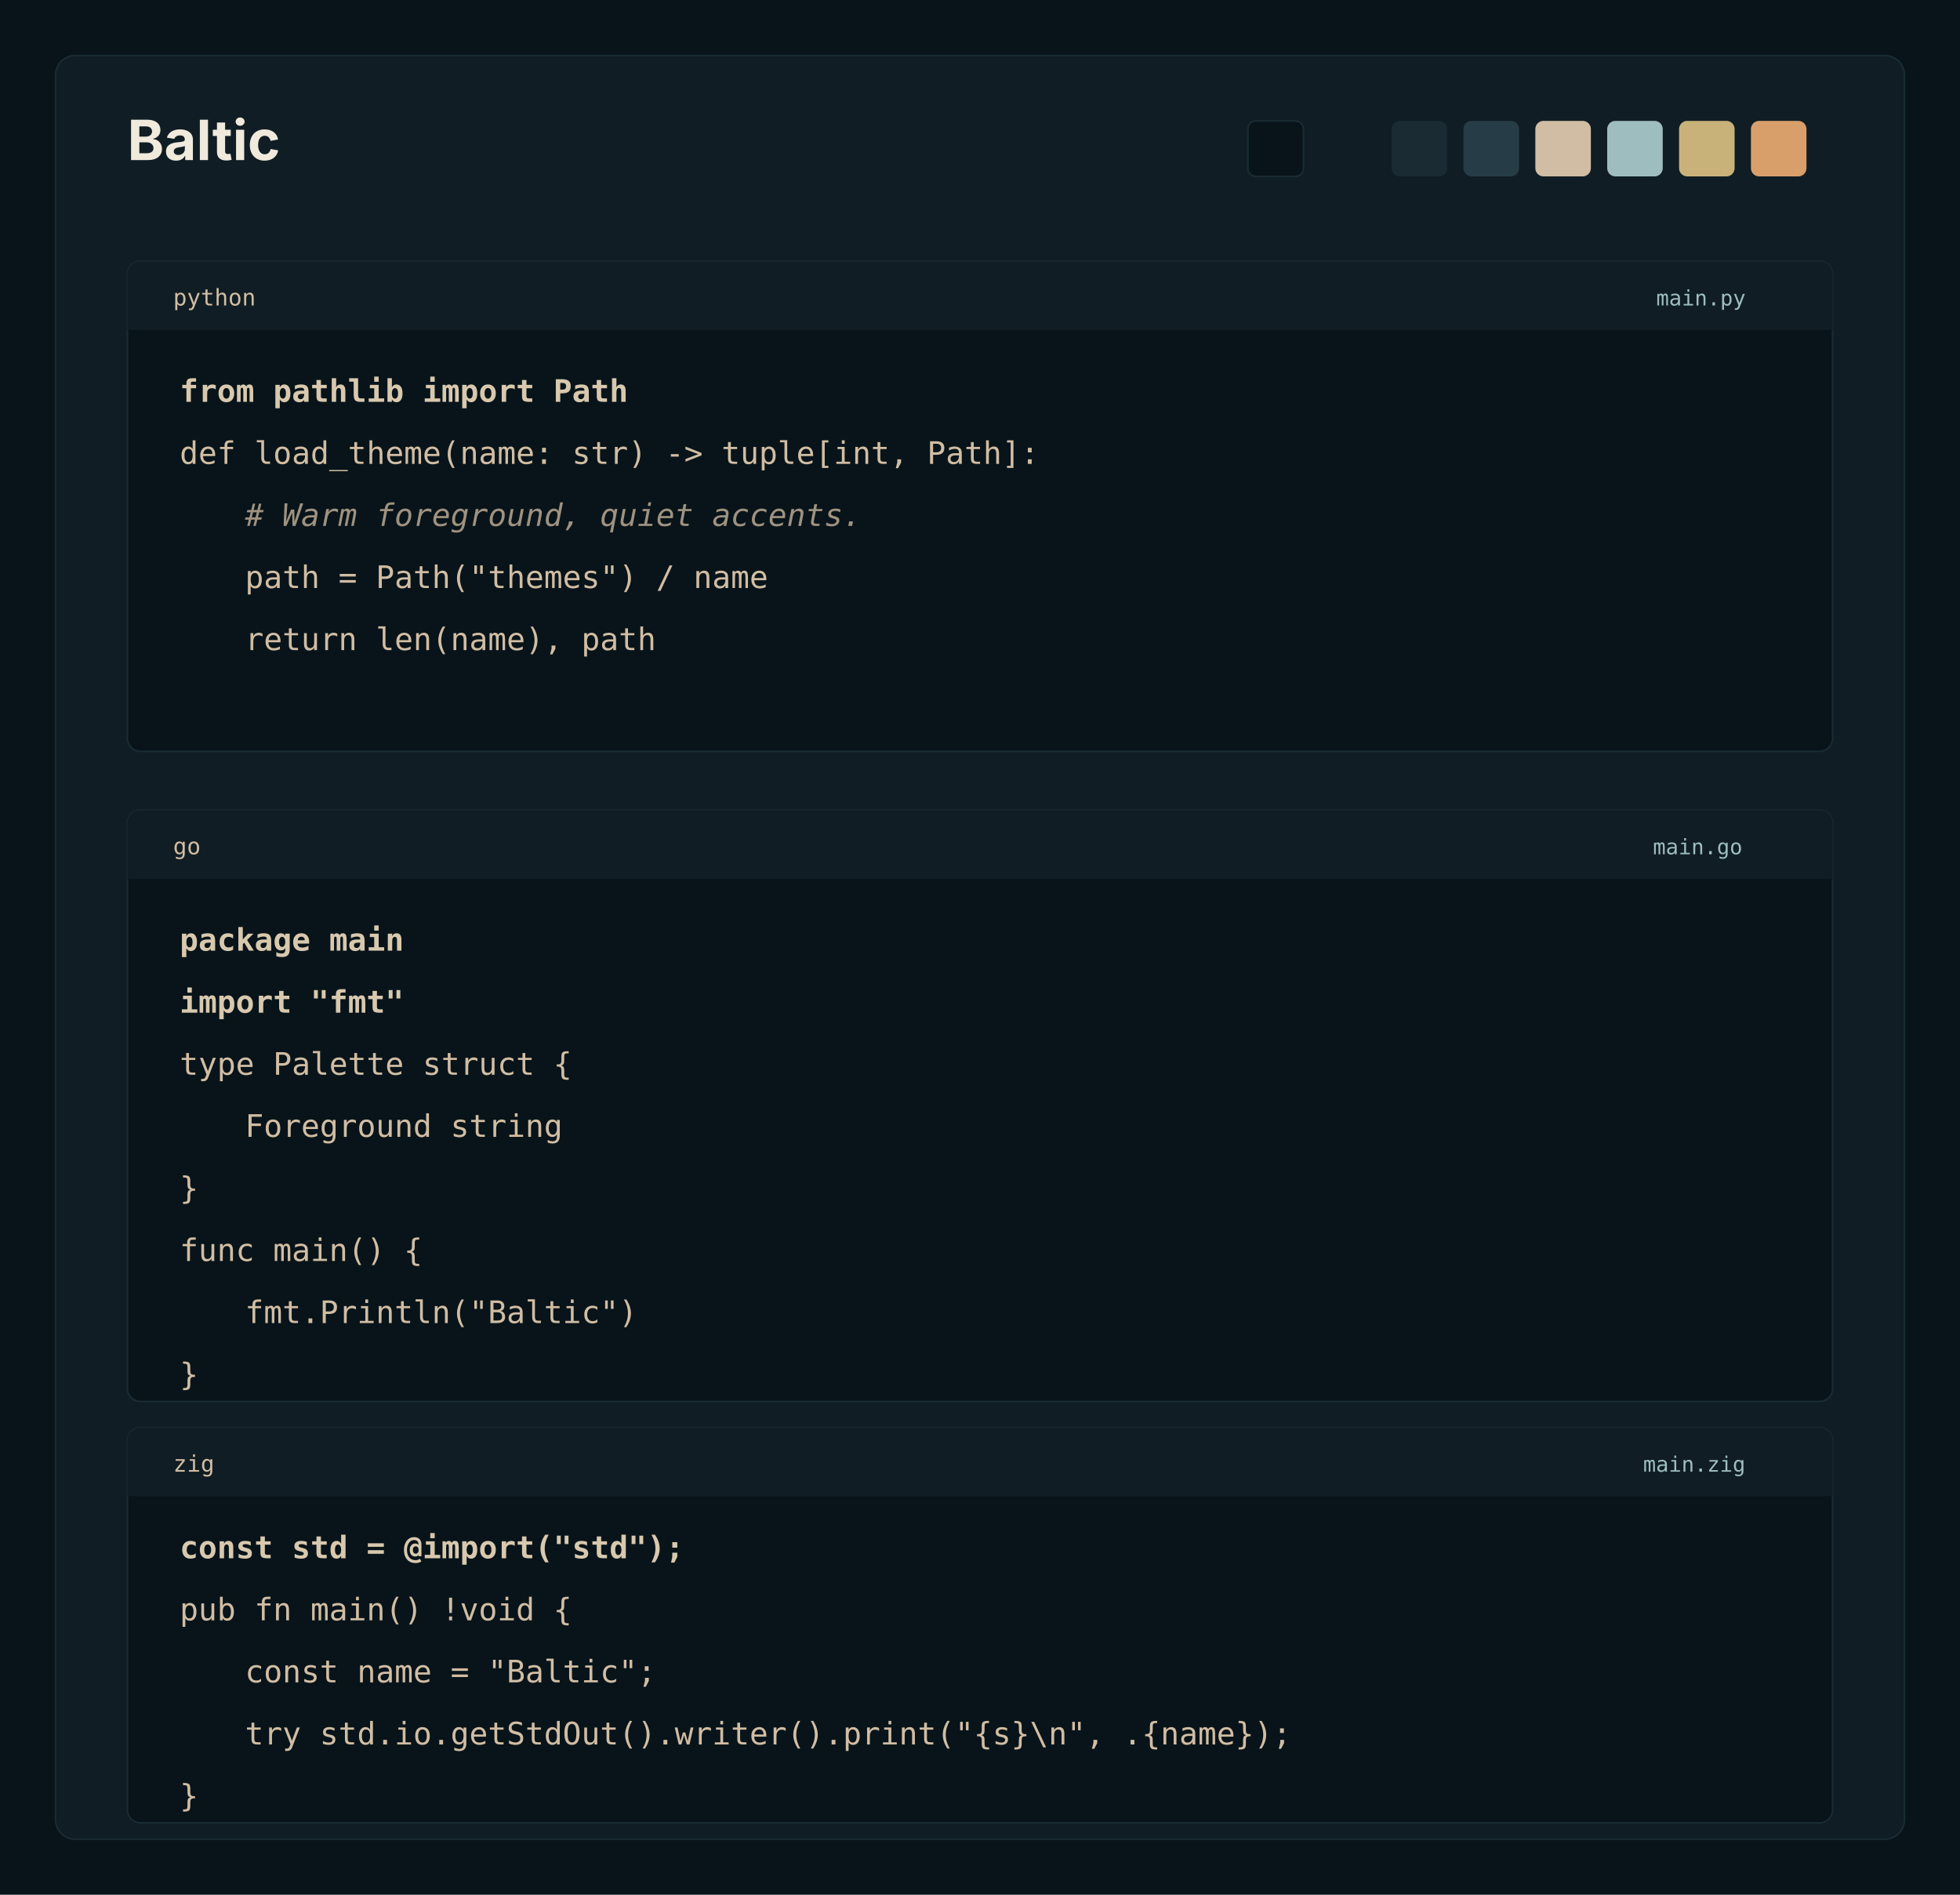
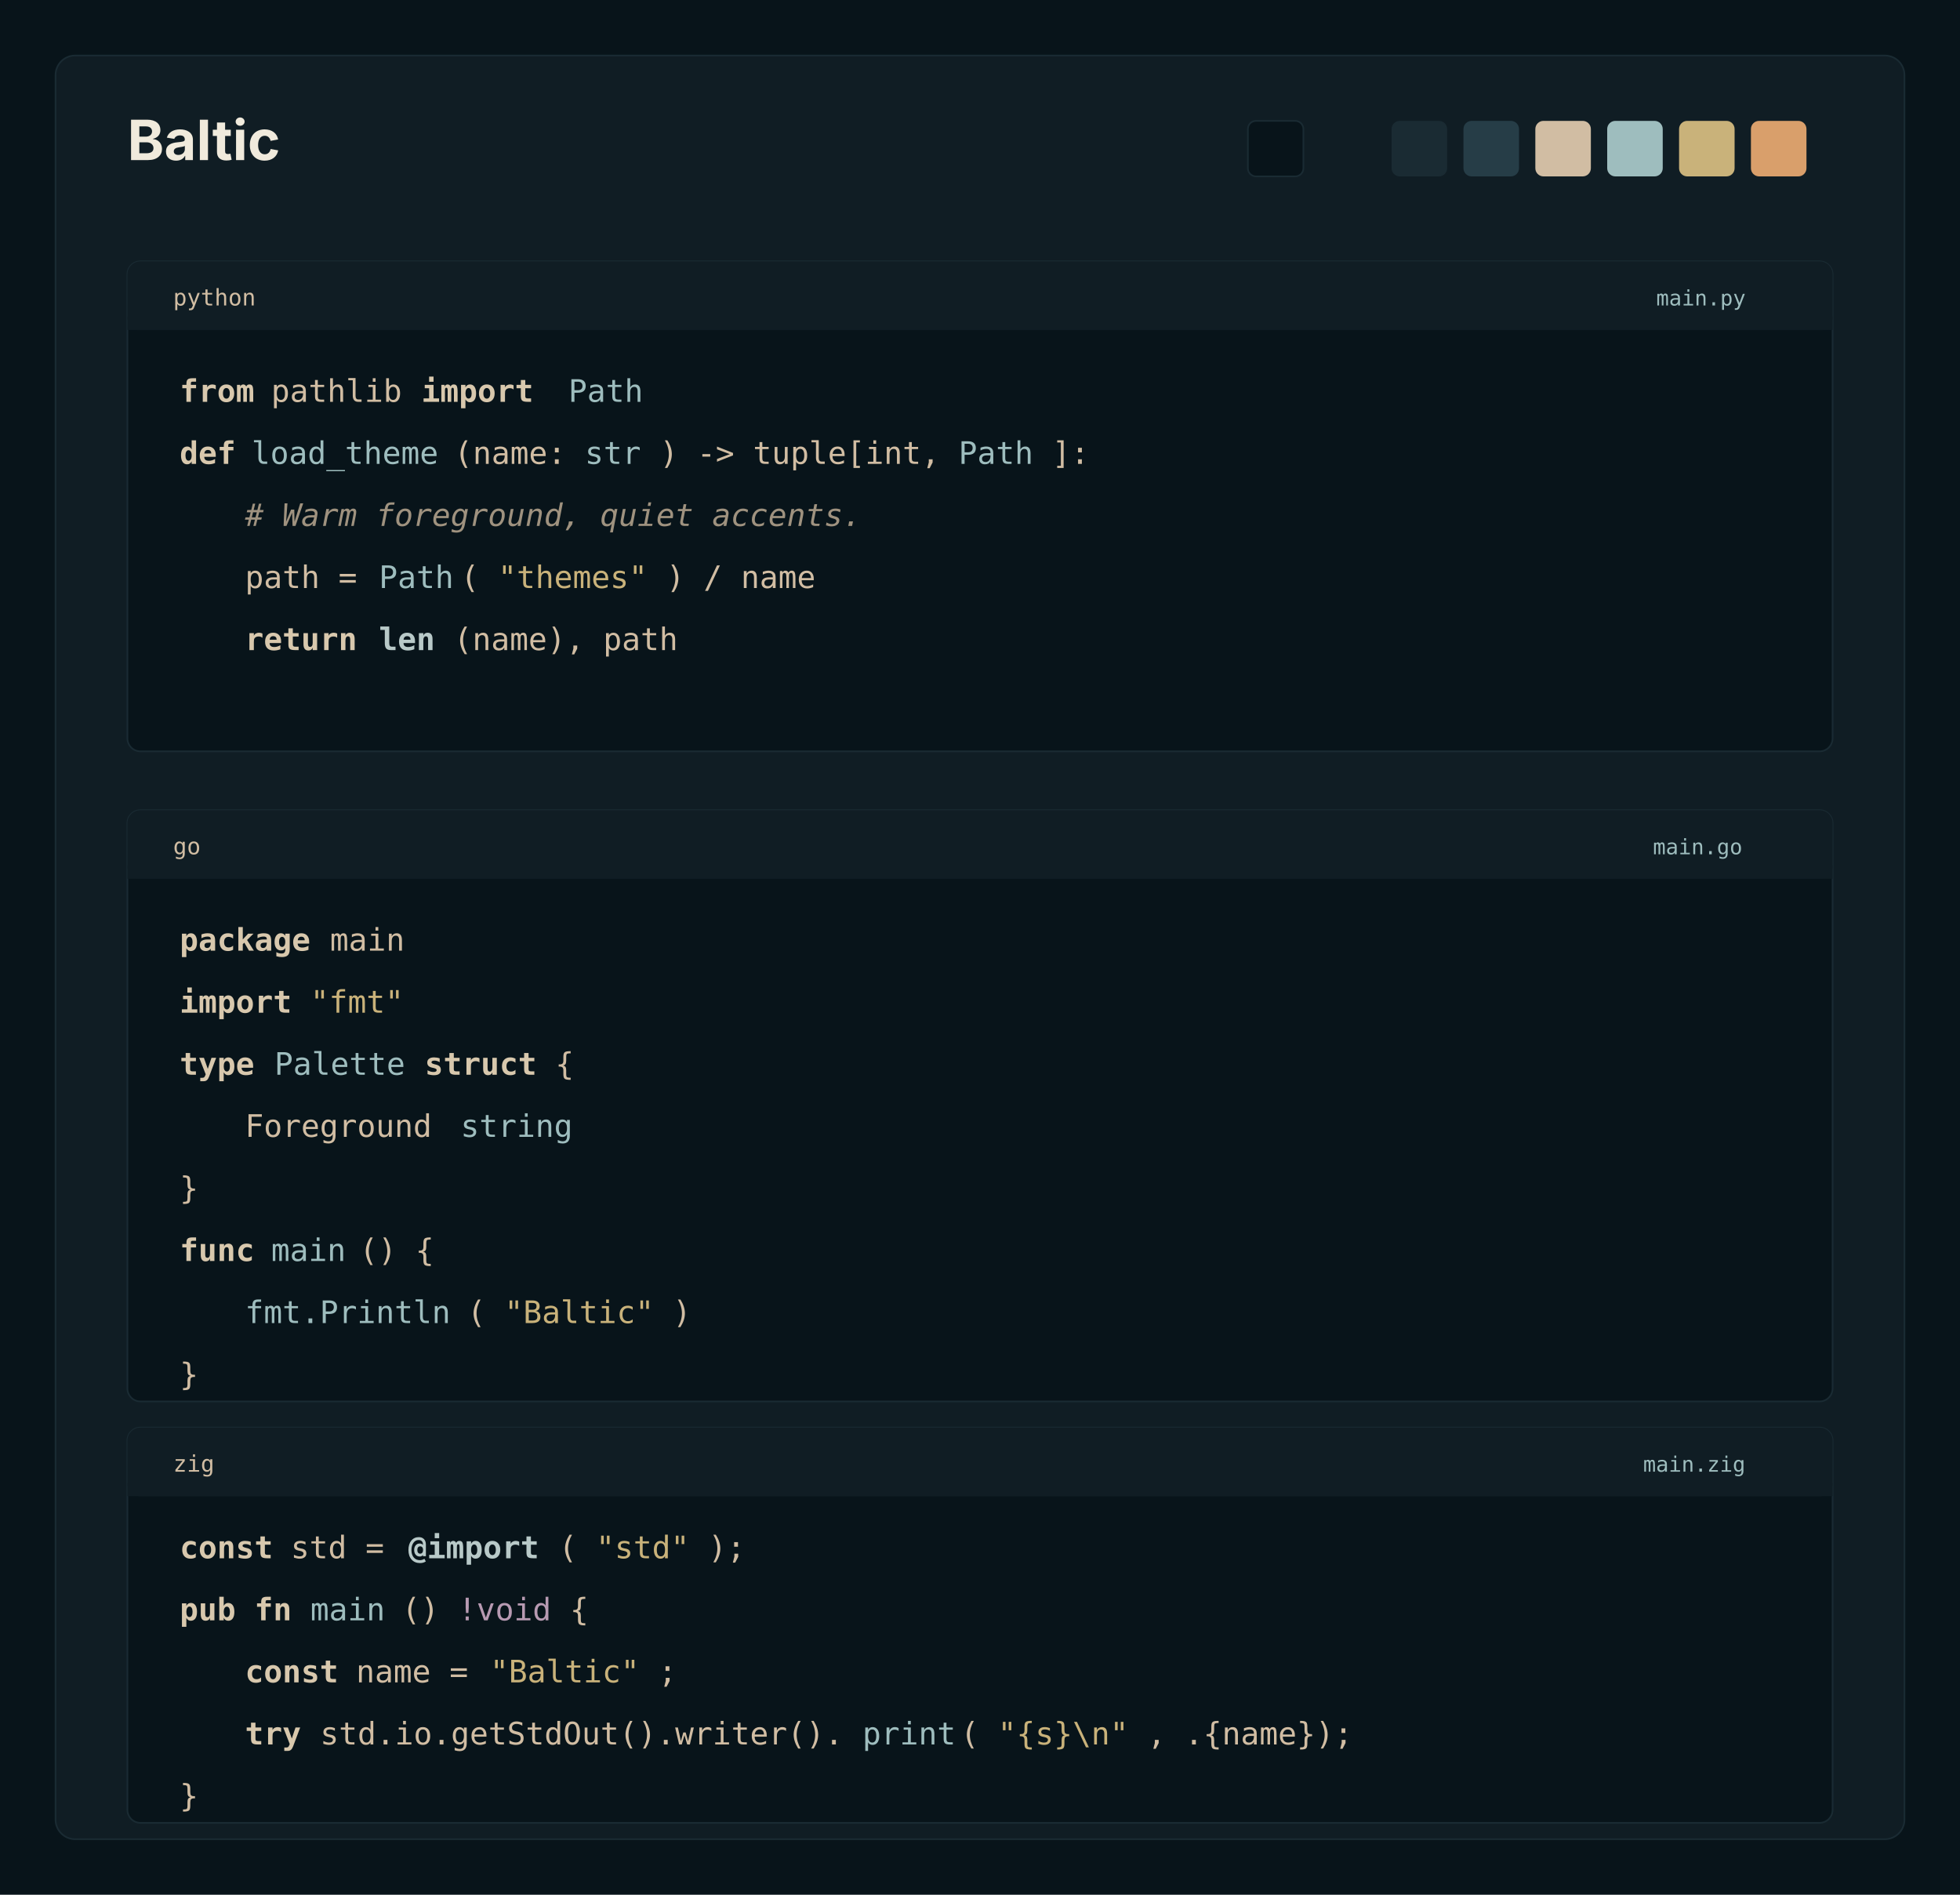
<svg xmlns="http://www.w3.org/2000/svg" width="1200" height="1160" viewBox="0 0 1200 1160" role="img" aria-labelledby="title desc">
  <defs>
    <style>
      .ui { font-family: Inter, ui-sans-serif, system-ui, -apple-system, BlinkMacSystemFont, "Segoe UI", sans-serif; }
      .mono { font-family: "SFMono-Regular", Menlo, Consolas, monospace; }
    </style>
    <clipPath id="python-clip">
      <rect x="78" y="210" width="1044" height="250" />
    </clipPath>
    <clipPath id="go-clip">
      <rect x="78" y="512" width="1044" height="346" />
    </clipPath>
    <clipPath id="zig-clip">
      <rect x="78" y="886" width="1044" height="230" />
    </clipPath>
  </defs>
  <rect width="1200" height="1160" fill="#08141a" />
  <rect x="34" y="34" width="1132" height="1092" rx="12" fill="#101d24" stroke="#1a2b33" />
  <text x="78" y="98" class="ui" fill="#f0eadc" font-size="34" font-weight="750">Baltic</text>
  <g transform="translate(764 74)">
    <rect width="34" height="34" rx="5" fill="#08141a" stroke="#1a2b33" />
    <rect x="44" width="34" height="34" rx="5" fill="#101d24" />
    <rect x="88" width="34" height="34" rx="5" fill="#1a2b33" />
    <rect x="132" width="34" height="34" rx="5" fill="#263d47" />
    <rect x="176" width="34" height="34" rx="5" fill="#d1bda3" />
    <rect x="220" width="34" height="34" rx="5" fill="#9ebdbe" />
    <rect x="264" width="34" height="34" rx="5" fill="#c9b27a" />
    <rect x="308" width="34" height="34" rx="5" fill="#d99f6b" />
  </g>
  <rect x="78" y="160" width="1044" height="300" rx="8" fill="#08141a" stroke="#1a2b33" />
  <rect x="78" y="160" width="1044" height="42" rx="8" fill="#101d24" />
  <rect x="78" y="194" width="1044" height="8" fill="#101d24" />
  <text x="106" y="187" class="mono" fill="#d1bda3" font-size="14">python</text>
  <text x="1014" y="187" class="mono" fill="#9ebdbe" font-size="13">main.py</text>
  <g clip-path="url(#python-clip)" class="mono" font-size="19">
-     <text x="110" y="246" fill="#d8c8ad" font-weight="700">from pathlib import Path</text>
-     <text x="110" y="284" fill="#d1bda3">def load_theme(name: str) -&gt; tuple[int, Path]:</text>
+     <text y="246">
+       <tspan x="110" fill="#d8c8ad" font-weight="700">from</tspan>
+       <tspan x="166" fill="#d1bda3">pathlib</tspan>
+       <tspan x="258" fill="#d8c8ad" font-weight="700">import</tspan>
+       <tspan x="348" fill="#9ebdbe">Path</tspan>
+     </text>
+     <text y="284">
+       <tspan x="110" fill="#d8c8ad" font-weight="700">def</tspan>
+       <tspan x="154" fill="#9ebdbe">load_theme</tspan>
+       <tspan x="278" fill="#d1bda3">(name: </tspan>
+       <tspan fill="#9ebdbe">str</tspan>
+       <tspan fill="#d1bda3">) -&gt; tuple[int, </tspan>
+       <tspan fill="#9ebdbe">Path</tspan>
+       <tspan fill="#d1bda3">]:</tspan>
+     </text>
    <text x="150" y="322" fill="#9f927f" font-style="italic"># Warm foreground, quiet accents.</text>
-     <text x="150" y="360" fill="#d1bda3">path = Path("themes") / name</text>
-     <text x="150" y="398" fill="#d1bda3">return len(name), path</text>
+     <text y="360">
+       <tspan x="150" fill="#d1bda3">path = </tspan>
+       <tspan x="232" fill="#9ebdbe">Path</tspan>
+       <tspan x="282" fill="#d1bda3">(</tspan>
+       <tspan fill="#c9b27a">"themes"</tspan>
+       <tspan fill="#d1bda3">) / name</tspan>
+     </text>
+     <text y="398">
+       <tspan x="150" fill="#d8c8ad" font-weight="700">return</tspan>
+       <tspan x="232" fill="#b8c9c8" font-weight="700">len</tspan>
+       <tspan fill="#d1bda3">(name), path</tspan>
+     </text>
  </g>
  <rect x="78" y="496" width="1044" height="362" rx="8" fill="#08141a" stroke="#1a2b33" />
  <rect x="78" y="496" width="1044" height="42" rx="8" fill="#101d24" />
  <rect x="78" y="530" width="1044" height="8" fill="#101d24" />
  <text x="106" y="523" class="mono" fill="#d1bda3" font-size="14">go</text>
  <text x="1012" y="523" class="mono" fill="#9ebdbe" font-size="13">main.go</text>
  <g clip-path="url(#go-clip)" class="mono" font-size="19">
-     <text x="110" y="582" fill="#d8c8ad" font-weight="700">package main</text>
-     <text x="110" y="620" fill="#d8c8ad" font-weight="700">import "fmt"</text>
-     <text x="110" y="658" fill="#d1bda3">type Palette struct {</text>
-     <text x="150" y="696" fill="#d1bda3">Foreground string</text>
+     <text y="582">
+       <tspan x="110" fill="#d8c8ad" font-weight="700">package</tspan>
+       <tspan x="202" fill="#d1bda3">main</tspan>
+     </text>
+     <text y="620">
+       <tspan x="110" fill="#d8c8ad" font-weight="700">import</tspan>
+       <tspan x="190" fill="#c9b27a">"fmt"</tspan>
+     </text>
+     <text y="658">
+       <tspan x="110" fill="#d8c8ad" font-weight="700">type</tspan>
+       <tspan x="168" fill="#9ebdbe">Palette</tspan>
+       <tspan x="260" fill="#d8c8ad" font-weight="700">struct</tspan>
+       <tspan x="340" fill="#d1bda3">{</tspan>
+     </text>
+     <text y="696">
+       <tspan x="150" fill="#d1bda3">Foreground</tspan>
+       <tspan x="282" fill="#9ebdbe">string</tspan>
+     </text>
    <text x="110" y="734" fill="#d1bda3">}</text>
-     <text x="110" y="772" fill="#d1bda3">func main() {</text>
-     <text x="150" y="810" fill="#d1bda3">fmt.Println("Baltic")</text>
+     <text y="772">
+       <tspan x="110" fill="#d8c8ad" font-weight="700">func</tspan>
+       <tspan x="166" fill="#9ebdbe">main</tspan>
+       <tspan x="220" fill="#d1bda3">() {</tspan>
+     </text>
+     <text y="810">
+       <tspan x="150" fill="#9ebdbe">fmt.Println</tspan>
+       <tspan x="286" fill="#d1bda3">(</tspan>
+       <tspan fill="#c9b27a">"Baltic"</tspan>
+       <tspan fill="#d1bda3">)</tspan>
+     </text>
    <text x="110" y="848" fill="#d1bda3">}</text>
  </g>
  <rect x="78" y="874" width="1044" height="242" rx="8" fill="#08141a" stroke="#1a2b33" />
  <rect x="78" y="874" width="1044" height="42" rx="8" fill="#101d24" />
  <rect x="78" y="908" width="1044" height="8" fill="#101d24" />
  <text x="106" y="901" class="mono" fill="#d1bda3" font-size="14">zig</text>
  <text x="1006" y="901" class="mono" fill="#9ebdbe" font-size="13">main.zig</text>
  <g clip-path="url(#zig-clip)" class="mono" font-size="19">
-     <text x="110" y="954" fill="#d8c8ad" font-weight="700">const std = @import("std");</text>
-     <text x="110" y="992" fill="#d1bda3">pub fn main() !void {</text>
-     <text x="150" y="1030" fill="#d1bda3">const name = "Baltic";</text>
-     <text x="150" y="1068" fill="#d1bda3">try std.io.getStdOut().writer().print("{s}\n", .{name});</text>
+     <text y="954">
+       <tspan x="110" fill="#d8c8ad" font-weight="700">const</tspan>
+       <tspan x="178" fill="#d1bda3">std = </tspan>
+       <tspan x="250" fill="#b8c9c8" font-weight="700">@import</tspan>
+       <tspan x="342" fill="#d1bda3">(</tspan>
+       <tspan fill="#c9b27a">"std"</tspan>
+       <tspan fill="#d1bda3">);</tspan>
+     </text>
+     <text y="992">
+       <tspan x="110" fill="#d8c8ad" font-weight="700">pub fn</tspan>
+       <tspan x="190" fill="#9ebdbe">main</tspan>
+       <tspan x="246" fill="#d1bda3">() </tspan>
+       <tspan fill="#b79ab2">!void</tspan>
+       <tspan fill="#d1bda3"> {</tspan>
+     </text>
+     <text y="1030">
+       <tspan x="150" fill="#d8c8ad" font-weight="700">const</tspan>
+       <tspan x="218" fill="#d1bda3">name = </tspan>
+       <tspan x="300" fill="#c9b27a">"Baltic"</tspan>
+       <tspan fill="#d1bda3">;</tspan>
+     </text>
+     <text y="1068">
+       <tspan x="150" fill="#d8c8ad" font-weight="700">try</tspan>
+       <tspan x="196" fill="#d1bda3">std.io.getStdOut().writer().</tspan>
+       <tspan x="528" fill="#9ebdbe">print</tspan>
+       <tspan x="588" fill="#d1bda3">(</tspan>
+       <tspan fill="#c9b27a">"{s}\n"</tspan>
+       <tspan fill="#d1bda3">, .{name});</tspan>
+     </text>
    <text x="110" y="1106" fill="#d1bda3">}</text>
  </g>
</svg>
